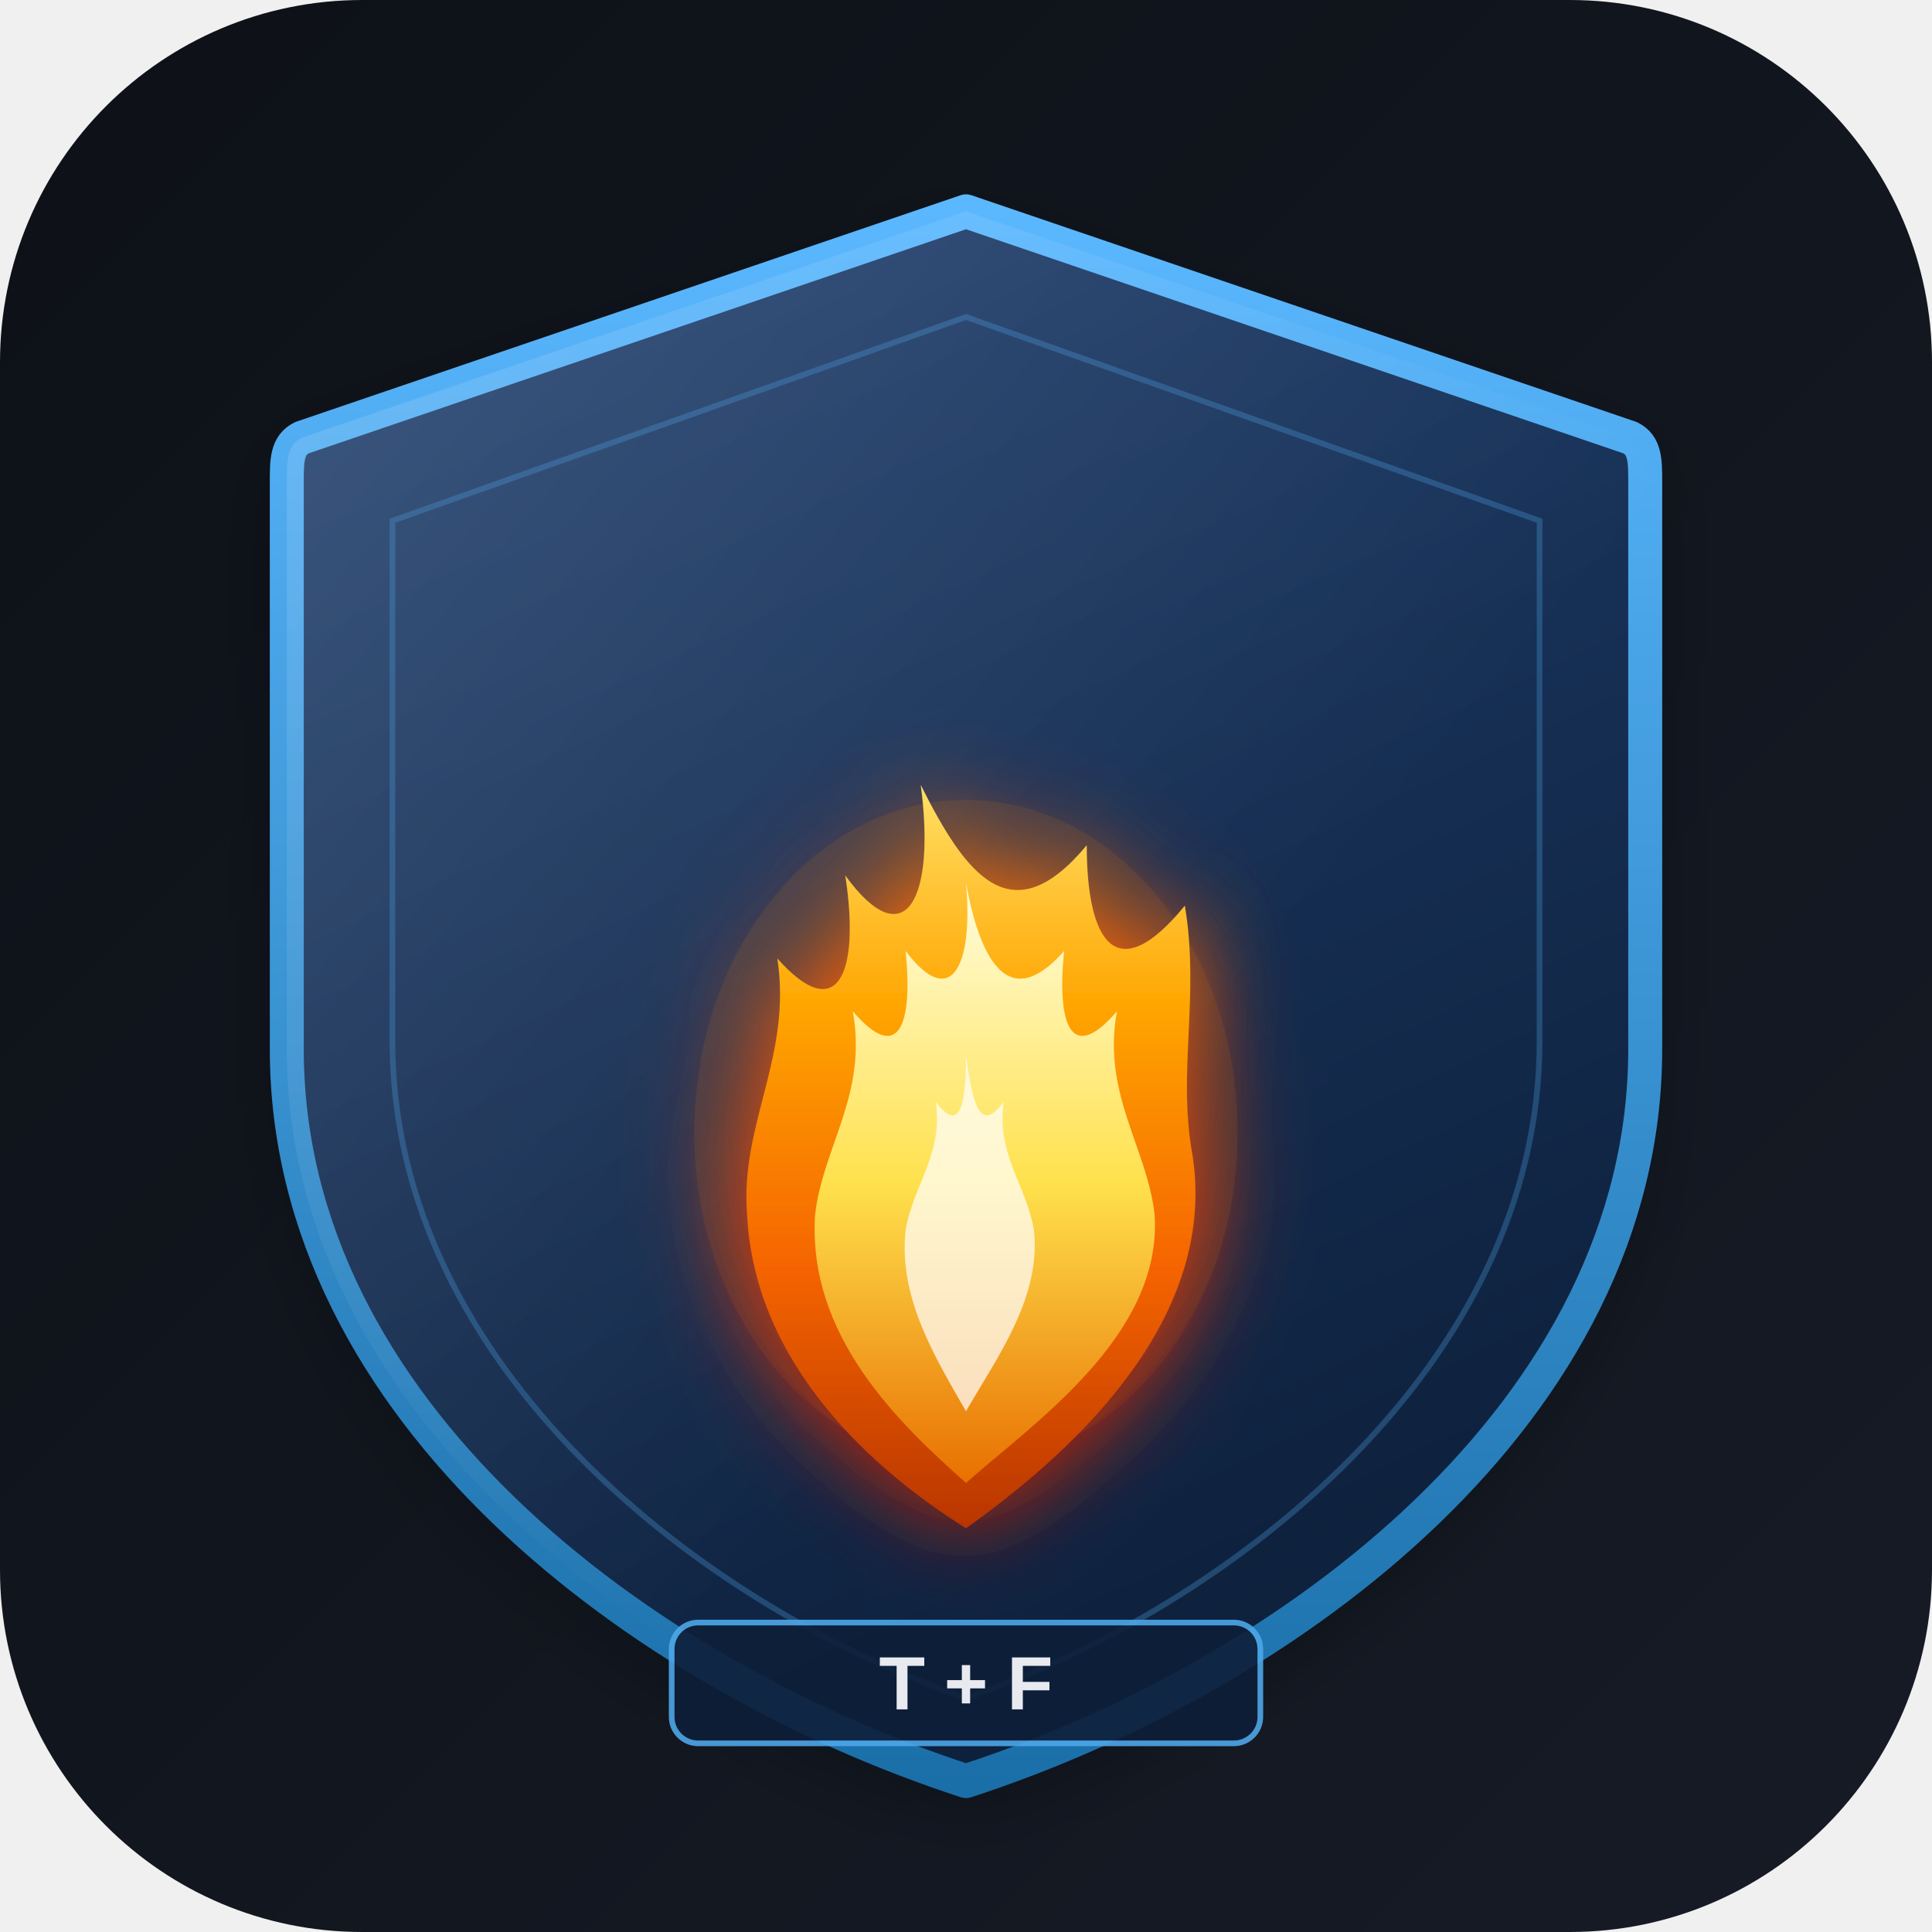
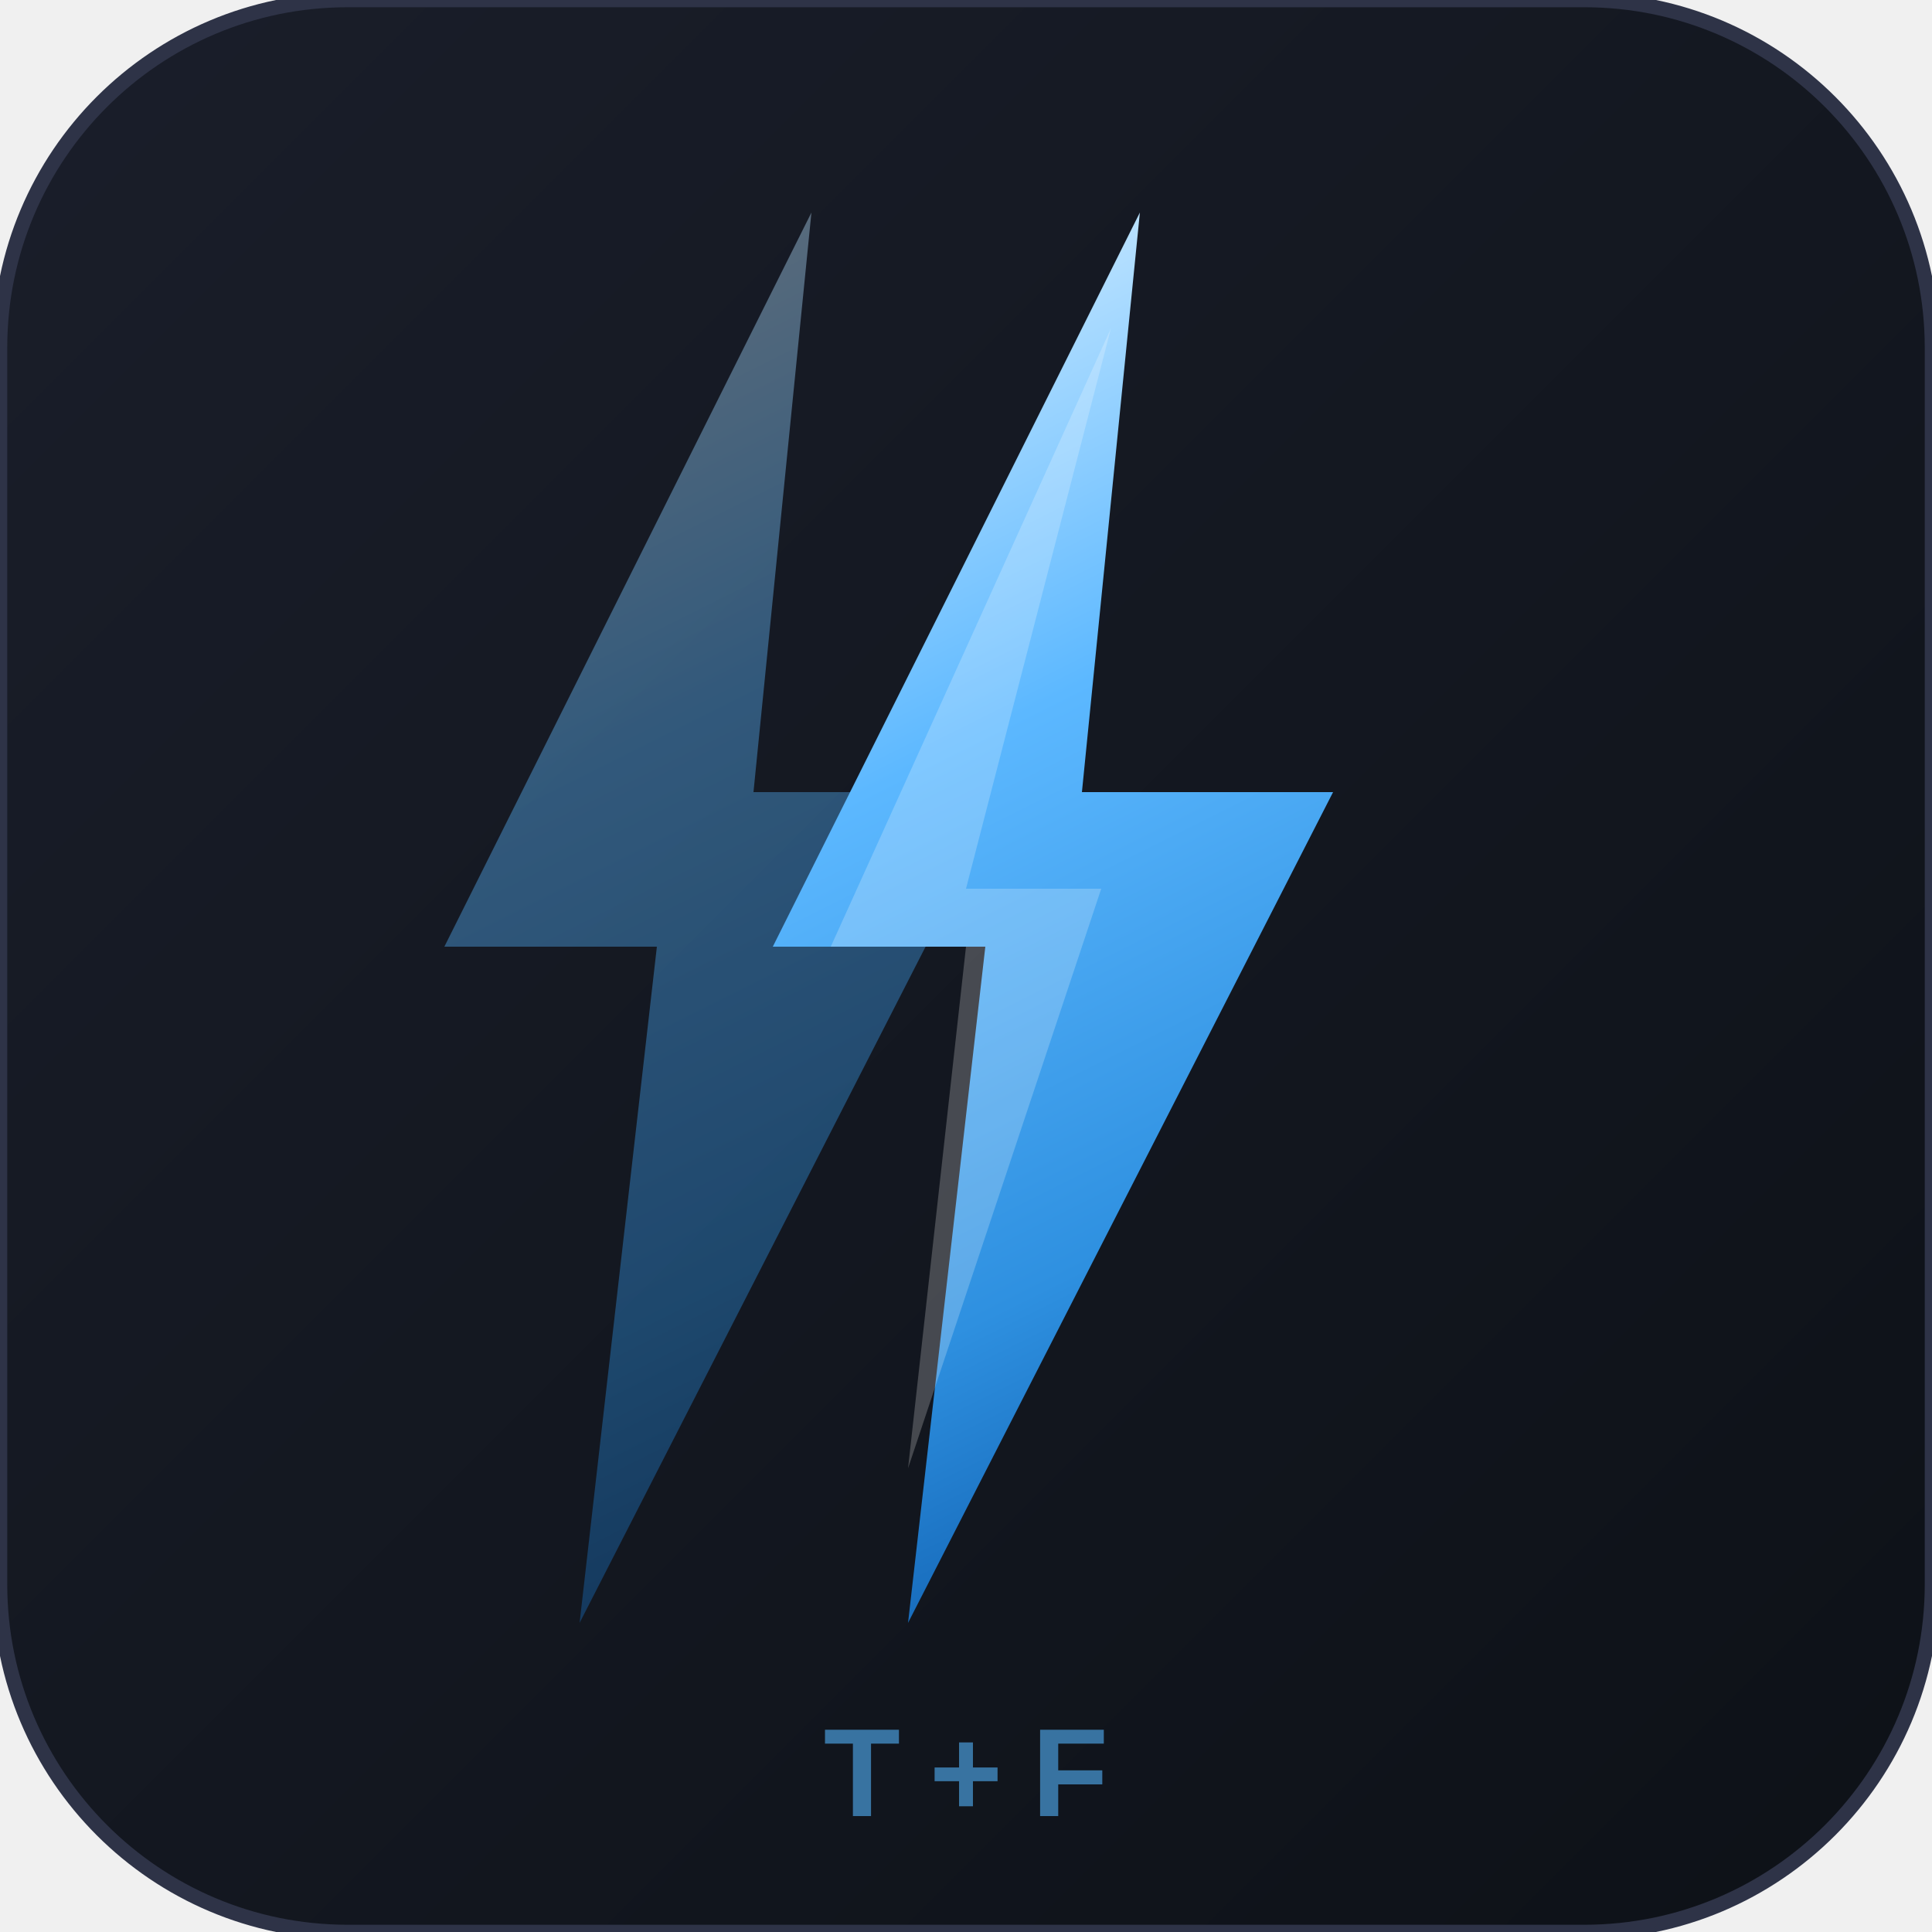
- <svg xmlns="http://www.w3.org/2000/svg" viewBox="0 0 512 512">
+ <svg xmlns="http://www.w3.org/2000/svg" viewBox="0 0 200 200">
  <defs>
    <linearGradient id="bg" x1="0" y1="0" x2="1" y2="1">
-       <stop offset="0%" stop-color="#0d1117" />
-       <stop offset="100%" stop-color="#161b26" />
+       <stop offset="0%" stop-color="#1a1e2a" />
+       <stop offset="100%" stop-color="#0d1117" />
    </linearGradient>
-     <linearGradient id="shield-body" x1="0.3" y1="0" x2="0.7" y2="1">
-       <stop offset="0%" stop-color="#1e3d6b" />
-       <stop offset="100%" stop-color="#0c1e38" />
+     <linearGradient id="b3" x1="0.4" y1="0" x2="0.6" y2="1">
+       <stop offset="0%" stop-color="#c8e8ff" />
+       <stop offset="35%" stop-color="#5cb8ff" />
+       <stop offset="75%" stop-color="#2e90e0" />
+       <stop offset="100%" stop-color="#1060b0" />
    </linearGradient>
-     <linearGradient id="shield-stroke" x1="0" y1="0" x2="0" y2="1">
-       <stop offset="0%" stop-color="#5bb8ff" />
-       <stop offset="100%" stop-color="#1a6fa8" />
-     </linearGradient>
-     <linearGradient id="sheen" x1="0" y1="0" x2="1" y2="1">
-       <stop offset="0%" stop-color="white" stop-opacity="0.14" />
-       <stop offset="60%" stop-color="white" stop-opacity="0" />
-     </linearGradient>
-     <linearGradient id="flame-a" x1="0.5" y1="1" x2="0.5" y2="0">
-       <stop offset="0%" stop-color="#b83500" />
-       <stop offset="35%" stop-color="#f56400" />
-       <stop offset="70%" stop-color="#ffa500" />
-       <stop offset="100%" stop-color="#ffe066" />
-     </linearGradient>
-     <linearGradient id="flame-b" x1="0.5" y1="1" x2="0.5" y2="0">
-       <stop offset="0%" stop-color="#e86f00" />
-       <stop offset="50%" stop-color="#ffe14d" />
-       <stop offset="100%" stop-color="#fffde0" />
-     </linearGradient>
-     <filter id="glow" x="-40%" y="-40%" width="180%" height="180%">
-       <feGaussianBlur in="SourceGraphic" stdDeviation="12" result="blur" />
-       <feColorMatrix in="blur" type="matrix" values="1 0.4 0 0 0                 0 0.3 0 0 0                 0 0   0 0 0                 0 0   0 1 0" result="orange-blur" />
-       <feMerge>
-         <feMergeNode in="orange-blur" />
-         <feMergeNode in="SourceGraphic" />
-       </feMerge>
-     </filter>
-     <filter id="shield-shadow" x="-10%" y="-5%" width="120%" height="120%">
-       <feDropShadow dx="0" dy="6" stdDeviation="10" flood-color="#000" flood-opacity="0.5" />
-     </filter>
  </defs>
-   <rect width="512" height="512" rx="96" fill="url(#bg)" />
-   <path d="M256 56            L432 116 C436 118 436 122 436 128            L436 278            C436 374 342 444 256 472            C170 444  76 374  76 278            L 76 128 C 76 122  76 118  80 116 Z" fill="#061020" opacity="0.6" filter="url(#shield-shadow)" />
-   <path d="M256 56            L432 116 C436 118 436 122 436 128            L436 278            C436 374 342 444 256 472            C170 444  76 374  76 278            L 76 128 C 76 122  76 118  80 116 Z" fill="url(#shield-body)" />
-   <path d="M256 56            L432 116 C436 118 436 122 436 128            L436 278            C436 374 342 444 256 472            C170 444  76 374  76 278            L 76 128 C 76 122  76 118  80 116 Z" fill="none" stroke="url(#shield-stroke)" stroke-width="9" stroke-linejoin="round" />
-   <path d="M256 56            L432 116 C436 118 436 122 436 128            L436 278            C436 374 342 444 256 472            C170 444  76 374  76 278            L 76 128 C 76 122  76 118  80 116 Z" fill="url(#sheen)" />
-   <path d="M256 84            L408 138 L408 276            C408 362 326 426 256 450            C186 426 104 362 104 276            L104 138 Z" fill="none" stroke="#4da6e8" stroke-width="1.5" opacity="0.3" />
-   <ellipse cx="256" cy="300" rx="72" ry="88" fill="#f56400" opacity="0.18" filter="url(#glow)" />
-   <path d="M256 405            C232 390 200 362 198 322            C196 298 210 280 206 254            C222 272 228 258 224 232            C240 254 248 238 244 208            C256 232 268 248 288 224            C288 250 296 262 314 240            C318 264 312 284 316 306            C322 344 294 378 256 405 Z" fill="url(#flame-a)" filter="url(#glow)" />
-   <path d="M256 393            C238 377 214 354 216 322            C218 304 230 290 226 268            C238 282 242 272 240 252            C252 268 258 256 256 234            C260 256 268 268 282 252            C280 272 284 282 296 268            C292 290 304 304 306 322            C308 354 274 377 256 393 Z" fill="url(#flame-b)" />
-   <path d="M256 374            C248 360 238 344 240 326            C242 314 250 306 248 292            C254 300 256 294 256 280            C258 294 260 300 266 292            C264 306 272 314 274 326            C276 344 264 360 256 374 Z" fill="white" opacity="0.72" />
-   <rect x="178" y="430" width="156" height="32" rx="7" fill="#0d1e38" stroke="#4da6e8" stroke-width="1.5" opacity="0.9" />
-   <text x="256" y="453" font-family="'Arial Black', 'Impact', Arial, sans-serif" font-size="20" font-weight="900" font-style="normal" text-anchor="middle" fill="#e8eaf0" letter-spacing="5" dominant-baseline="auto">T+F</text>
+   <rect width="200" height="200" rx="36" fill="url(#bg)" />
+   <rect width="200" height="200" rx="36" fill="none" stroke="#2e3347" stroke-width="1.5" />
+   <polygon points="84,22  46,98  68,98  60,168  104,82  78,82" fill="url(#b3)" opacity="0.40" />
+   <polygon points="118,22  80,98  102,98  94,168  138,82  112,82" fill="url(#b3)" />
+   <polygon points="115,34  86,98  100,98  94,152  114,92  100,92" fill="white" opacity="0.22" />
+   <text x="100" y="188" font-family="'Arial Black','Arial',sans-serif" font-size="13" font-weight="900" fill="#4da6e8" opacity="0.65" text-anchor="middle" letter-spacing="3">T+F</text>
</svg>
